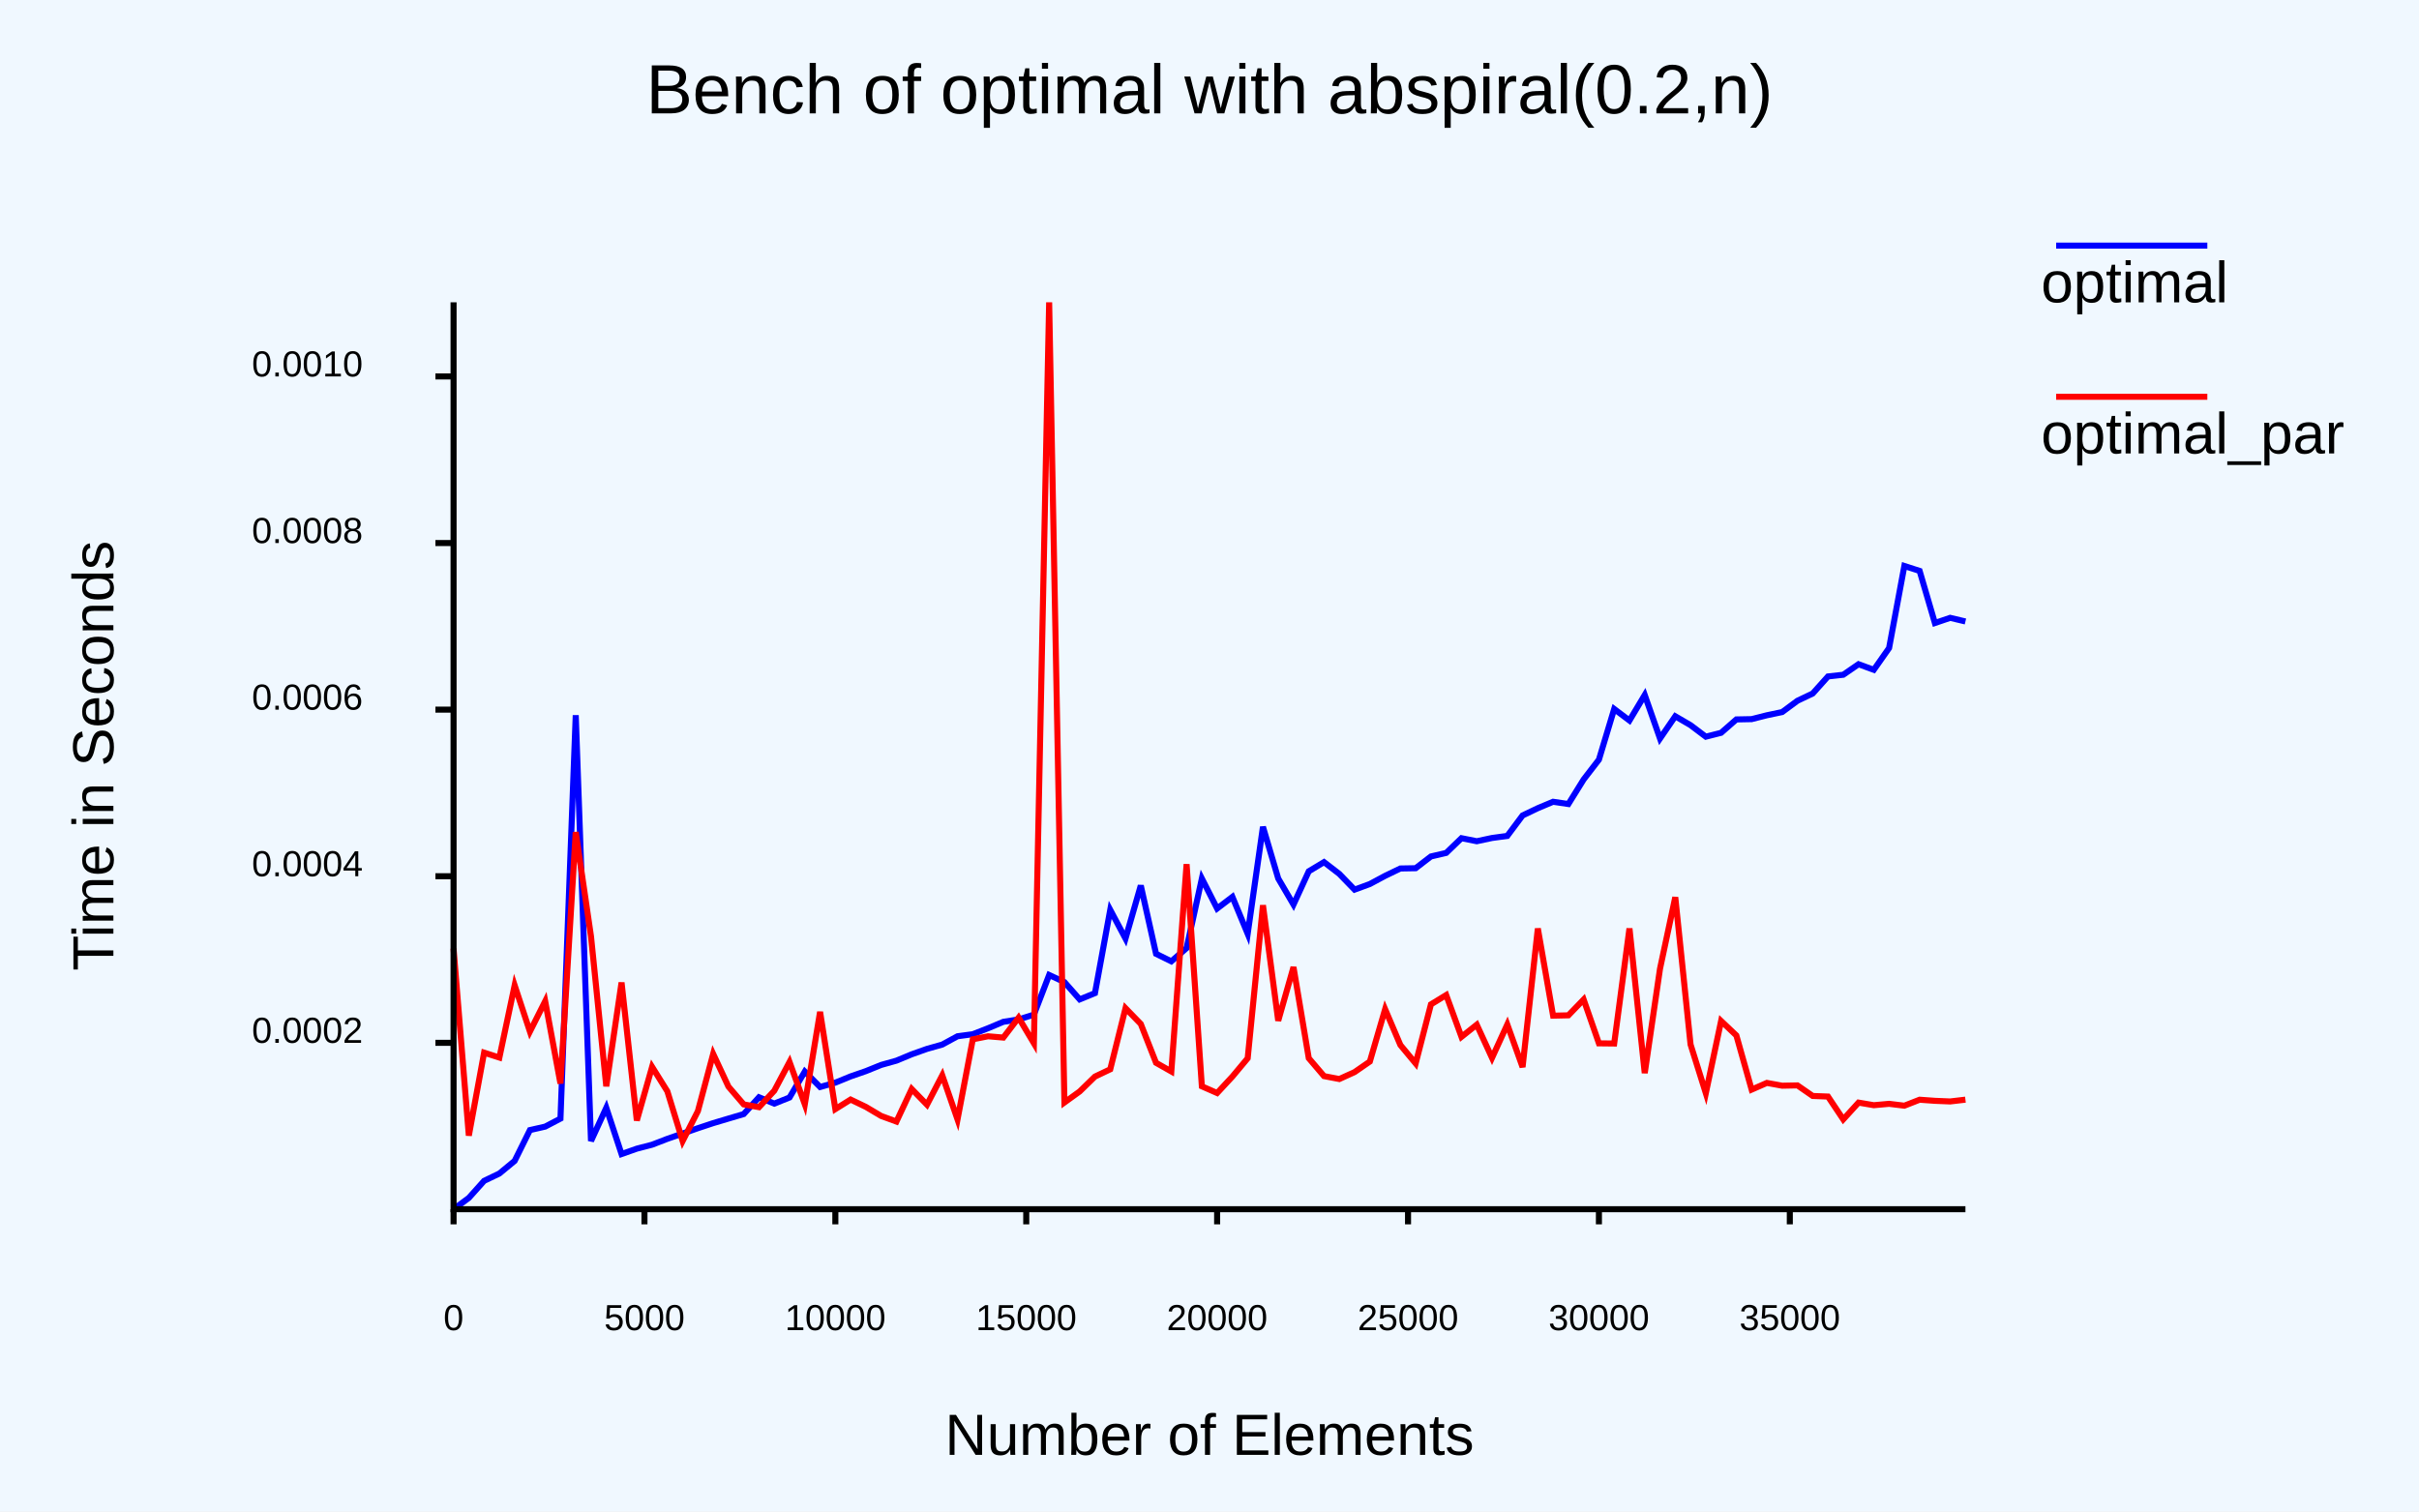
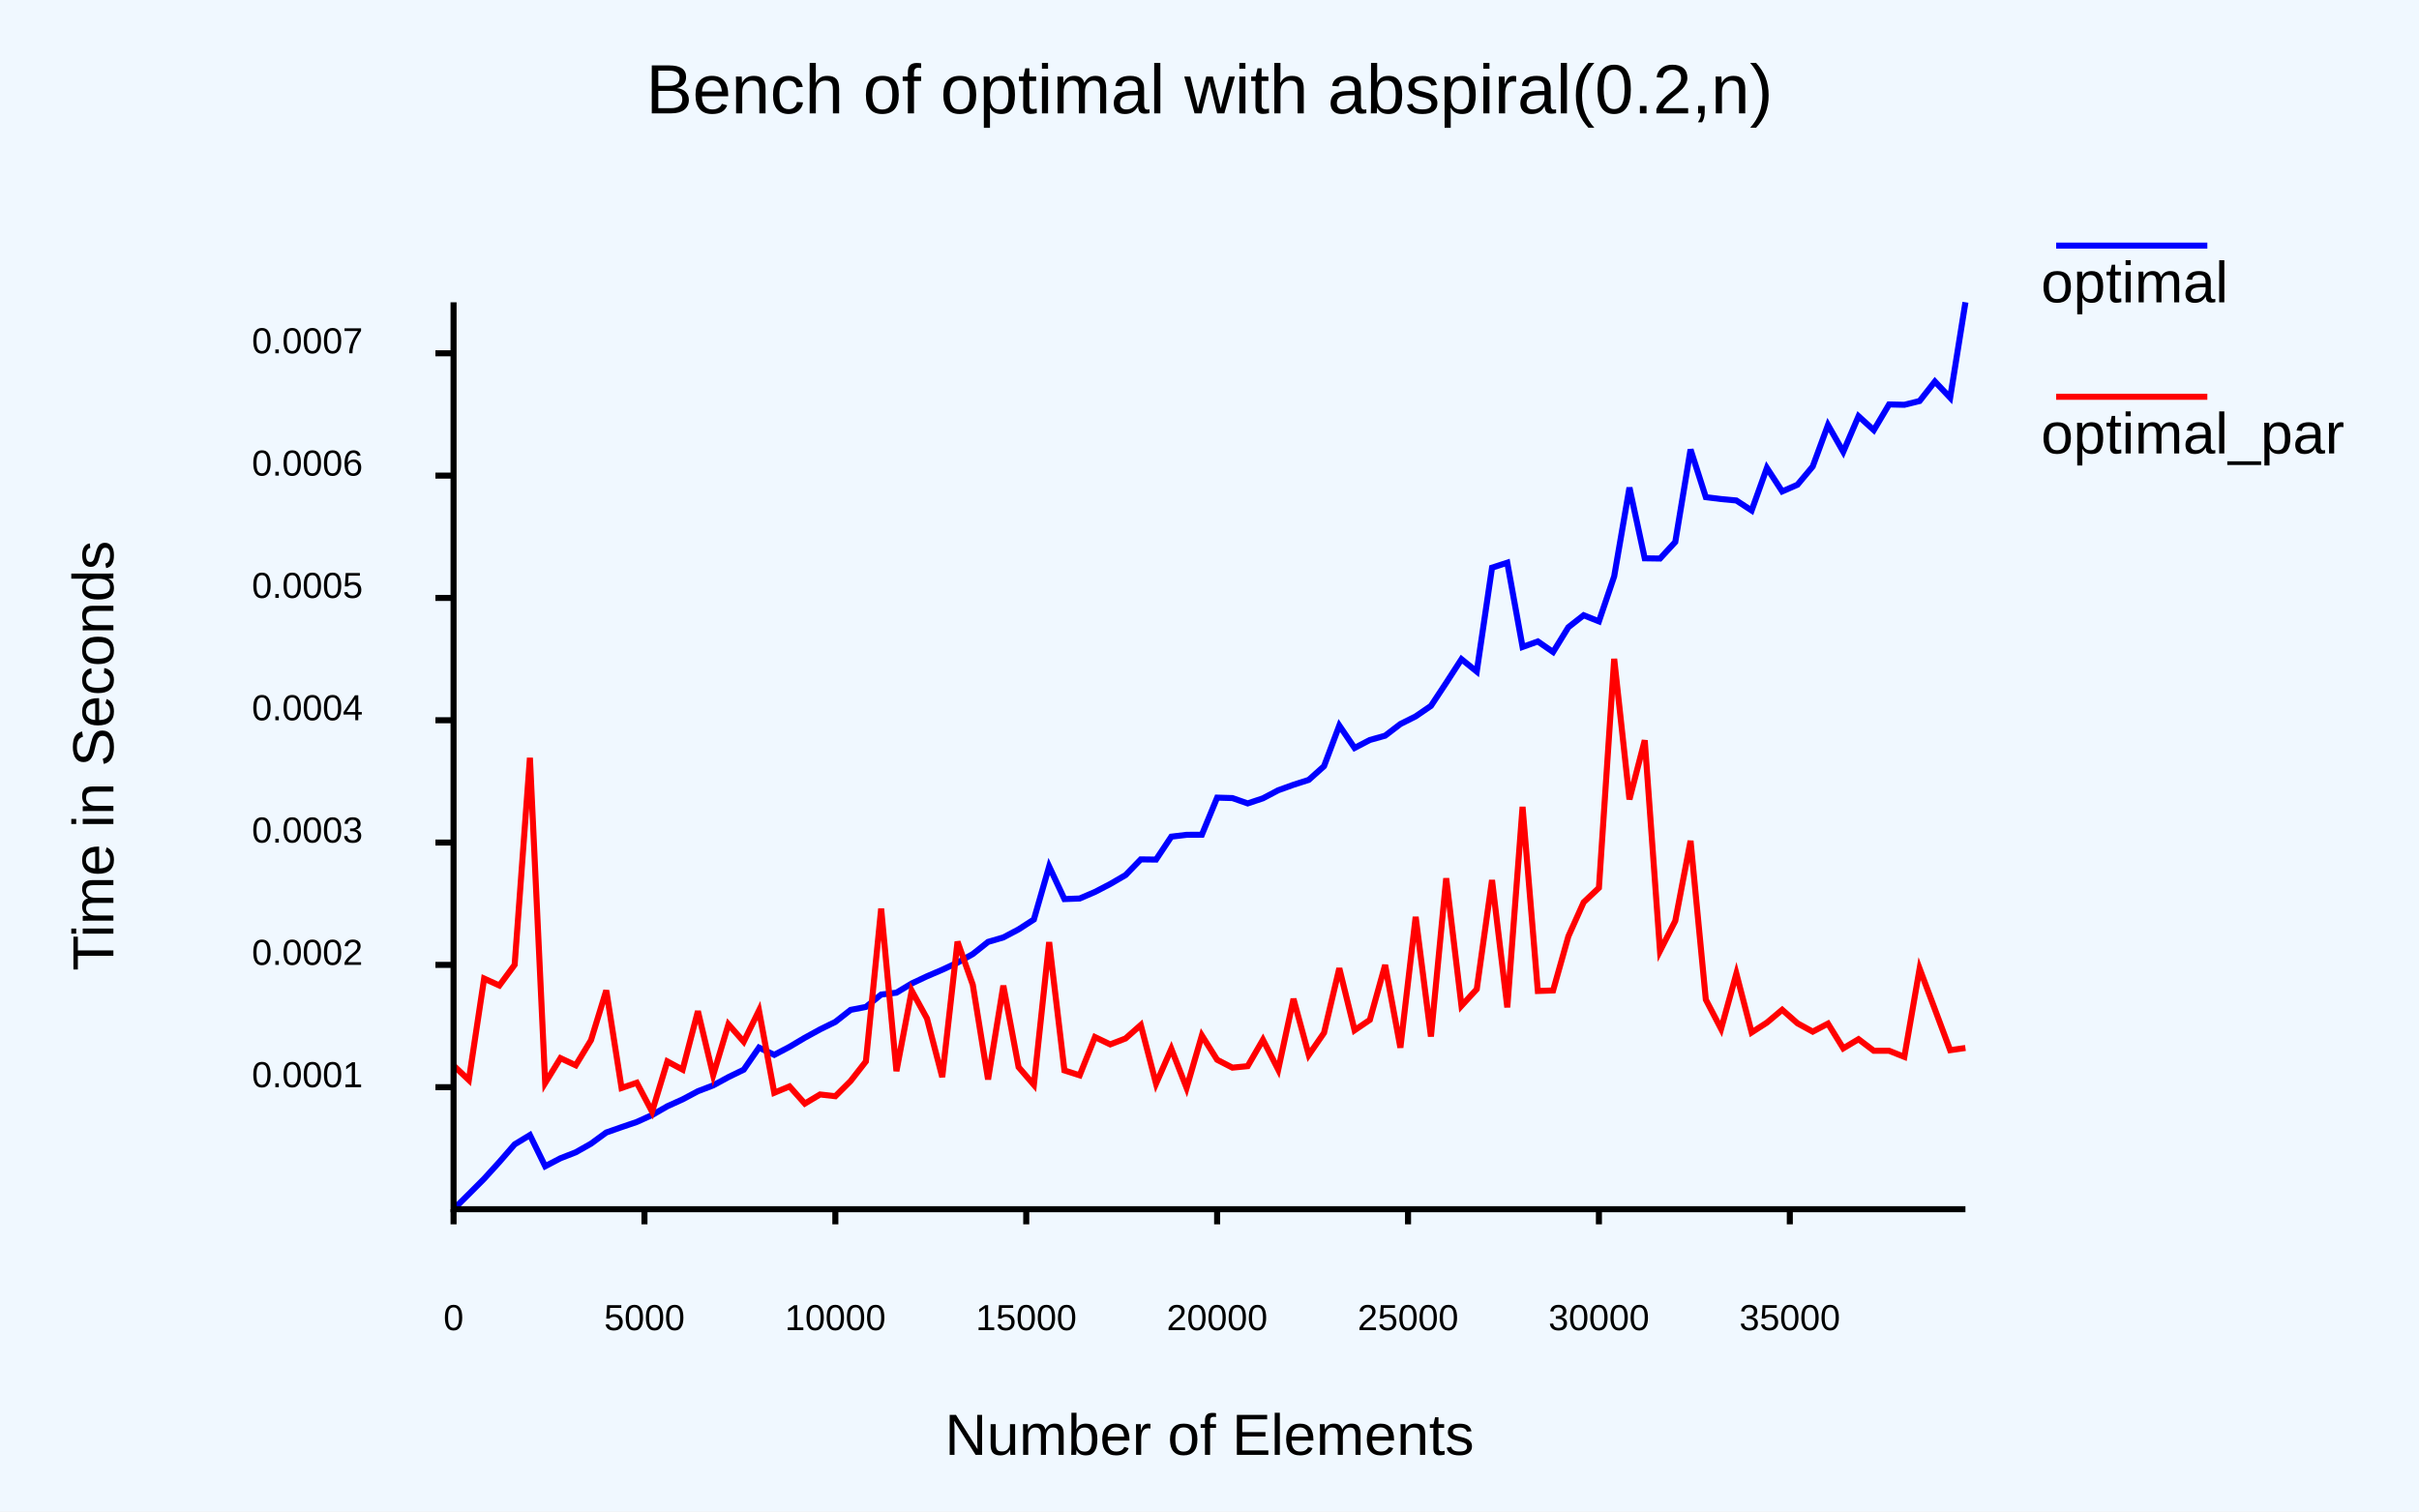
<svg xmlns="http://www.w3.org/2000/svg" class="poloto" height="500" viewBox="0 0 800 500" width="800">
  <rect class="poloto_background" fill="white" height="500" width="800" x="0" y="0" />
  <style>
.poloto {
font-family: "Arial";
stroke-width:2;
}
.poloto_text{fill: var(--poloto_fg_color,black);  }
.poloto_axis_lines{stroke: var(--poloto_fg_color,black);stoke-width:3;fill:none}
.poloto_background{fill: var(--poloto_bg_color,aliceblue); }
.poloto0stroke{stroke:  var(--poloto_color0,blue); }
.poloto1stroke{stroke:  var(--poloto_color1,red); }
.poloto2stroke{stroke:  var(--poloto_color2,green); }
.poloto3stroke{stroke:  var(--poloto_color3,gold); }
.poloto4stroke{stroke:  var(--poloto_color4,aqua); }
.poloto5stroke{stroke:  var(--poloto_color5,brown); }
.poloto6stroke{stroke:  var(--poloto_color6,lime); }
.poloto7stroke{stroke:  var(--poloto_color7,chocolate); }
.poloto0fill{fill:var(--poloto_color0,blue);}
.poloto1fill{fill:var(--poloto_color1,red);}
.poloto2fill{fill:var(--poloto_color2,green);}
.poloto3fill{fill:var(--poloto_color3,gold);}
.poloto4fill{fill:var(--poloto_color4,aqua);}
.poloto5fill{fill:var(--poloto_color5,brown);}
.poloto6fill{fill:var(--poloto_color6,lime);}
.poloto7fill{fill:var(--poloto_color7,chocolate);}
</style>
  <line class="poloto_axis_lines" stroke="black" x1="150" x2="150" y1="400" y2="405" />
  <text alignment-baseline="start" class="poloto_text" text-anchor="middle" x="150" y="440">
0
</text>
  <line class="poloto_axis_lines" stroke="black" x1="213.131" x2="213.131" y1="400" y2="405" />
  <text alignment-baseline="start" class="poloto_text" text-anchor="middle" x="213.131" y="440">
5000
</text>
  <line class="poloto_axis_lines" stroke="black" x1="276.263" x2="276.263" y1="400" y2="405" />
  <text alignment-baseline="start" class="poloto_text" text-anchor="middle" x="276.263" y="440">
10000
</text>
  <line class="poloto_axis_lines" stroke="black" x1="339.394" x2="339.394" y1="400" y2="405" />
  <text alignment-baseline="start" class="poloto_text" text-anchor="middle" x="339.394" y="440">
15000
</text>
  <line class="poloto_axis_lines" stroke="black" x1="402.525" x2="402.525" y1="400" y2="405" />
  <text alignment-baseline="start" class="poloto_text" text-anchor="middle" x="402.525" y="440">
20000
</text>
  <line class="poloto_axis_lines" stroke="black" x1="465.657" x2="465.657" y1="400" y2="405" />
  <text alignment-baseline="start" class="poloto_text" text-anchor="middle" x="465.657" y="440">
25000
</text>
  <line class="poloto_axis_lines" stroke="black" x1="528.788" x2="528.788" y1="400" y2="405" />
  <text alignment-baseline="start" class="poloto_text" text-anchor="middle" x="528.788" y="440">
30000
</text>
  <line class="poloto_axis_lines" stroke="black" x1="591.919" x2="591.919" y1="400" y2="405" />
  <text alignment-baseline="start" class="poloto_text" text-anchor="middle" x="591.919" y="440">
35000
</text>
-   <line class="poloto_axis_lines" stroke="black" x1="150" x2="144" y1="344.96" y2="344.96" />
-   <text alignment-baseline="middle" class="poloto_text" text-anchor="end" x="120" y="344.96">
+   <line class="poloto_axis_lines" stroke="black" x1="150" x2="144" y1="359.637" y2="359.637" />
+   <text alignment-baseline="middle" class="poloto_text" text-anchor="end" x="120" y="359.637">
+ 0.0001
+ </text>
+   <line class="poloto_axis_lines" stroke="black" x1="150" x2="144" y1="319.175" y2="319.175" />
+   <text alignment-baseline="middle" class="poloto_text" text-anchor="end" x="120" y="319.175">
0.0002
</text>
-   <line class="poloto_axis_lines" stroke="black" x1="150" x2="144" y1="289.851" y2="289.851" />
-   <text alignment-baseline="middle" class="poloto_text" text-anchor="end" x="120" y="289.851">
+   <line class="poloto_axis_lines" stroke="black" x1="150" x2="144" y1="278.714" y2="278.714" />
+   <text alignment-baseline="middle" class="poloto_text" text-anchor="end" x="120" y="278.714">
+ 0.0003
+ </text>
+   <line class="poloto_axis_lines" stroke="black" x1="150" x2="144" y1="238.252" y2="238.252" />
+   <text alignment-baseline="middle" class="poloto_text" text-anchor="end" x="120" y="238.252">
0.0004
</text>
-   <line class="poloto_axis_lines" stroke="black" x1="150" x2="144" y1="234.742" y2="234.742" />
-   <text alignment-baseline="middle" class="poloto_text" text-anchor="end" x="120" y="234.742">
+   <line class="poloto_axis_lines" stroke="black" x1="150" x2="144" y1="197.791" y2="197.791" />
+   <text alignment-baseline="middle" class="poloto_text" text-anchor="end" x="120" y="197.791">
+ 0.0005
+ </text>
+   <line class="poloto_axis_lines" stroke="black" x1="150" x2="144" y1="157.329" y2="157.329" />
+   <text alignment-baseline="middle" class="poloto_text" text-anchor="end" x="120" y="157.329">
0.0006
</text>
-   <line class="poloto_axis_lines" stroke="black" x1="150" x2="144" y1="179.634" y2="179.634" />
-   <text alignment-baseline="middle" class="poloto_text" text-anchor="end" x="120" y="179.634">
- 0.0008
- </text>
-   <line class="poloto_axis_lines" stroke="black" x1="150" x2="144" y1="124.525" y2="124.525" />
-   <text alignment-baseline="middle" class="poloto_text" text-anchor="end" x="120" y="124.525">
- 0.0010
+   <line class="poloto_axis_lines" stroke="black" x1="150" x2="144" y1="116.867" y2="116.867" />
+   <text alignment-baseline="middle" class="poloto_text" text-anchor="end" x="120" y="116.867">
+ 0.0007
</text>
  <text alignment-baseline="middle" class="poloto_text" font-size="large" text-anchor="start" x="675" y="100">
optimal
</text>
  <line class="poloto0stroke" x1="680" x2="730" y1="81.25" y2="81.25" />
-   <polyline class="poloto0stroke" fill="none" points="150,400 155.05,396.258 160.101,390.616 165.152,388.187 170.202,384.014 175.253,373.824 180.303,372.675 185.354,370.027 190.404,236.573 195.455,377.438 200.505,366.445 205.556,381.758 210.606,379.973 215.657,378.66 220.707,376.715 225.758,374.964 230.808,373.202 235.859,371.524 240.909,370.017 245.96,368.524 251.01,362.962 256.061,365.066 261.111,363.048 266.162,354.473 271.212,359.568 276.263,358.135 281.313,356.068 286.364,354.317 291.414,352.272 296.465,350.855 301.515,348.757 306.566,346.964 311.616,345.536 316.667,342.785 321.717,342.108 326.768,340.139 331.818,338.012 336.869,337.211 341.919,335.643 346.97,322.525 352.02,324.863 357.071,330.594 362.121,328.524 367.172,300.976 372.222,310.469 377.273,292.928 382.323,315.512 387.374,318.002 392.424,313.617 397.475,290.61 402.525,300.532 407.576,296.686 412.626,308.89 417.677,273.508 422.727,290.592 427.778,299.223 432.828,288.221 437.879,285.181 442.929,289.077 447.98,294.289 453.03,292.43 458.081,289.72 463.131,287.286 468.182,287.199 473.232,283.313 478.283,282.137 483.333,277.267 488.384,278.274 493.434,277.2 498.485,276.514 503.535,269.754 508.586,267.337 513.636,265.22 518.687,265.968 523.737,257.839 528.788,251.286 533.838,234.527 538.889,238.341 543.939,229.895 548.99,244.303 554.04,236.936 559.091,239.882 564.141,243.691 569.192,242.408 574.242,237.982 579.293,237.885 584.343,236.606 589.394,235.546 594.444,231.808 599.495,229.403 604.545,223.764 609.596,223.201 614.646,219.717 619.697,221.571 624.747,214.372 629.798,187.222 634.848,188.851 639.899,206.093 644.949,204.377 650,205.578 " stroke="black" />
+   <polyline class="poloto0stroke" fill="none" points="150,400 155.05,394.998 160.101,389.929 165.152,384.367 170.202,378.551 175.253,375.479 180.303,385.786 185.354,383.149 190.404,381.172 195.455,378.322 200.505,374.624 205.556,372.855 210.606,371.133 215.657,368.844 220.707,365.943 225.758,363.66 230.808,360.973 235.859,359.042 240.909,356.3 245.96,353.842 251.01,346.543 256.061,348.938 261.111,346.283 266.162,343.281 271.212,340.512 276.263,338.031 281.313,334.063 286.364,333.086 291.414,328.991 296.465,328.374 301.515,325.326 306.566,322.949 311.616,320.79 316.667,318.431 321.717,315.595 326.768,311.572 331.818,310.096 336.869,307.429 341.919,304.16 346.97,286.604 352.02,297.406 357.071,297.217 362.121,295.045 367.172,292.421 372.222,289.485 377.273,284.278 382.323,284.342 387.374,276.757 392.424,276.152 397.475,276.126 402.525,263.851 407.576,263.998 412.626,265.764 417.677,264.076 422.727,261.41 427.778,259.594 432.828,257.977 437.879,253.453 442.929,239.994 447.98,247.416 453.03,244.783 458.081,243.361 463.131,239.502 468.182,236.97 473.232,233.508 478.283,225.87 483.333,218.057 488.384,222.145 493.434,187.783 498.485,186.132 503.535,214.013 508.586,212.188 513.636,215.686 518.687,207.479 523.737,203.515 528.788,205.547 533.838,190.641 538.889,161.292 543.939,184.685 548.99,184.759 554.04,179.281 559.091,148.692 564.141,164.456 569.192,165.085 574.242,165.558 579.293,168.867 584.343,154.783 589.394,162.559 594.444,160.35 599.495,154.304 604.545,140.581 609.596,149.455 614.646,137.681 619.697,142.287 624.747,133.782 629.798,133.9 634.848,132.653 639.899,126.206 644.949,131.557 650,100 " stroke="black" />
  <text alignment-baseline="middle" class="poloto_text" font-size="large" text-anchor="start" x="675" y="150">
optimal_par
</text>
  <line class="poloto1stroke" x1="680" x2="730" y1="131.25" y2="131.25" />
-   <polyline class="poloto1stroke" fill="none" points="150,313.763 155.05,375.654 160.101,348.215 165.152,349.834 170.202,325.944 175.253,341.243 180.303,331.19 185.354,358.429 190.404,275.255 195.455,309.771 200.505,359.344 205.556,325.004 210.606,370.664 215.657,352.909 220.707,361.004 225.758,377.453 230.808,367.543 235.859,348.619 240.909,359.44 245.96,365.328 251.01,366.245 256.061,360.812 261.111,351.295 266.162,365.291 271.212,334.718 276.263,366.881 281.313,363.728 286.364,366.155 291.414,369.15 296.465,371.007 301.515,360.232 306.566,365.426 311.616,355.711 316.667,370.299 321.717,343.797 326.768,342.795 331.818,343.223 336.869,336.632 341.919,345.09 346.97,100 352.02,364.699 357.071,361.048 362.121,356.126 367.172,353.719 372.222,333.506 377.273,338.711 382.323,351.567 387.374,354.431 392.424,285.863 397.475,359.347 402.525,361.566 407.576,356.116 412.626,350.07 417.677,299.443 422.727,337.656 427.778,319.91 432.828,350.045 437.879,355.973 442.929,356.936 447.98,354.643 453.03,351.15 458.081,333.842 463.131,345.693 468.182,351.777 473.232,332.241 478.283,329.158 483.333,342.983 488.384,338.965 493.434,349.944 498.485,338.891 503.535,352.989 508.586,307.137 513.636,335.977 518.687,335.861 523.737,330.631 528.788,345.131 533.838,345.188 538.889,307.123 543.939,354.982 548.99,320.456 554.04,296.781 559.091,345.507 564.141,361.622 569.192,337.726 574.242,342.52 579.293,360.434 584.343,358.22 589.394,359.142 594.444,359.043 599.495,362.539 604.545,362.731 609.596,370.284 614.646,364.733 619.697,365.594 624.747,365.139 629.798,365.752 634.848,363.78 639.899,364.144 644.949,364.352 650,363.761 " stroke="black" />
+   <polyline class="poloto1stroke" fill="none" points="150,352.474 155.05,357.266 160.101,323.699 165.152,325.994 170.202,319.145 175.253,250.664 180.303,358.241 185.354,350.027 190.404,352.39 195.455,344.075 200.505,327.618 205.556,359.894 210.606,358.17 215.657,367.73 220.707,351.115 225.758,353.824 230.808,334.486 235.859,355.671 240.909,338.827 245.96,344.591 251.01,334.27 256.061,361.479 261.111,359.376 266.162,365.06 271.212,362.042 276.263,362.623 281.313,357.587 286.364,351.11 291.414,300.563 296.465,354.333 301.515,327.707 306.566,336.908 311.616,356.296 316.667,311.492 321.717,325.762 326.768,357.078 331.818,326.041 336.869,352.997 341.919,358.861 346.97,311.64 352.02,354.085 357.071,355.705 362.121,343.058 367.172,345.476 372.222,343.528 377.273,339.068 382.323,358.488 387.374,346.945 392.424,359.87 397.475,342.521 402.525,350.564 407.576,353.17 412.626,352.677 417.677,343.951 422.727,353.823 427.778,330.416 432.828,348.976 437.879,341.657 442.929,320.3 447.98,340.806 453.03,337.361 458.081,319.214 463.131,346.567 468.182,303.284 473.232,342.878 478.283,290.523 483.333,332.716 488.384,327.211 493.434,291.117 498.485,333.241 503.535,266.899 508.586,327.81 513.636,327.641 518.687,309.728 523.737,298.461 528.788,293.694 533.838,217.935 538.889,264.445 543.939,244.88 548.99,314.566 554.04,304.634 559.091,278.131 564.141,330.658 569.192,340.354 574.242,322.059 579.293,341.524 584.343,338.276 589.394,334.027 594.444,338.491 599.495,341.258 604.545,338.61 609.596,346.783 614.646,343.757 619.697,347.593 624.747,347.589 629.798,349.601 634.848,320.401 639.899,333.876 644.949,347.395 650,346.661 " stroke="black" />
  <text alignment-baseline="start" class="poloto_text" font-size="x-large" text-anchor="middle" x="400" y="37.5">
Bench of optimal with abspiral(0.2,n)
</text>
  <text alignment-baseline="start" class="poloto_text" font-size="large" text-anchor="middle" x="400" y="481.25">
Number of Elements
</text>
  <text alignment-baseline="start" class="poloto_text" font-size="large" text-anchor="middle" transform="rotate(-90,37.5,250)" x="37.5" y="250">
Time in Seconds
</text>
  <path class="poloto_axis_lines" d="M150,100 L150,400 L650,400" stroke="black" />
</svg>
